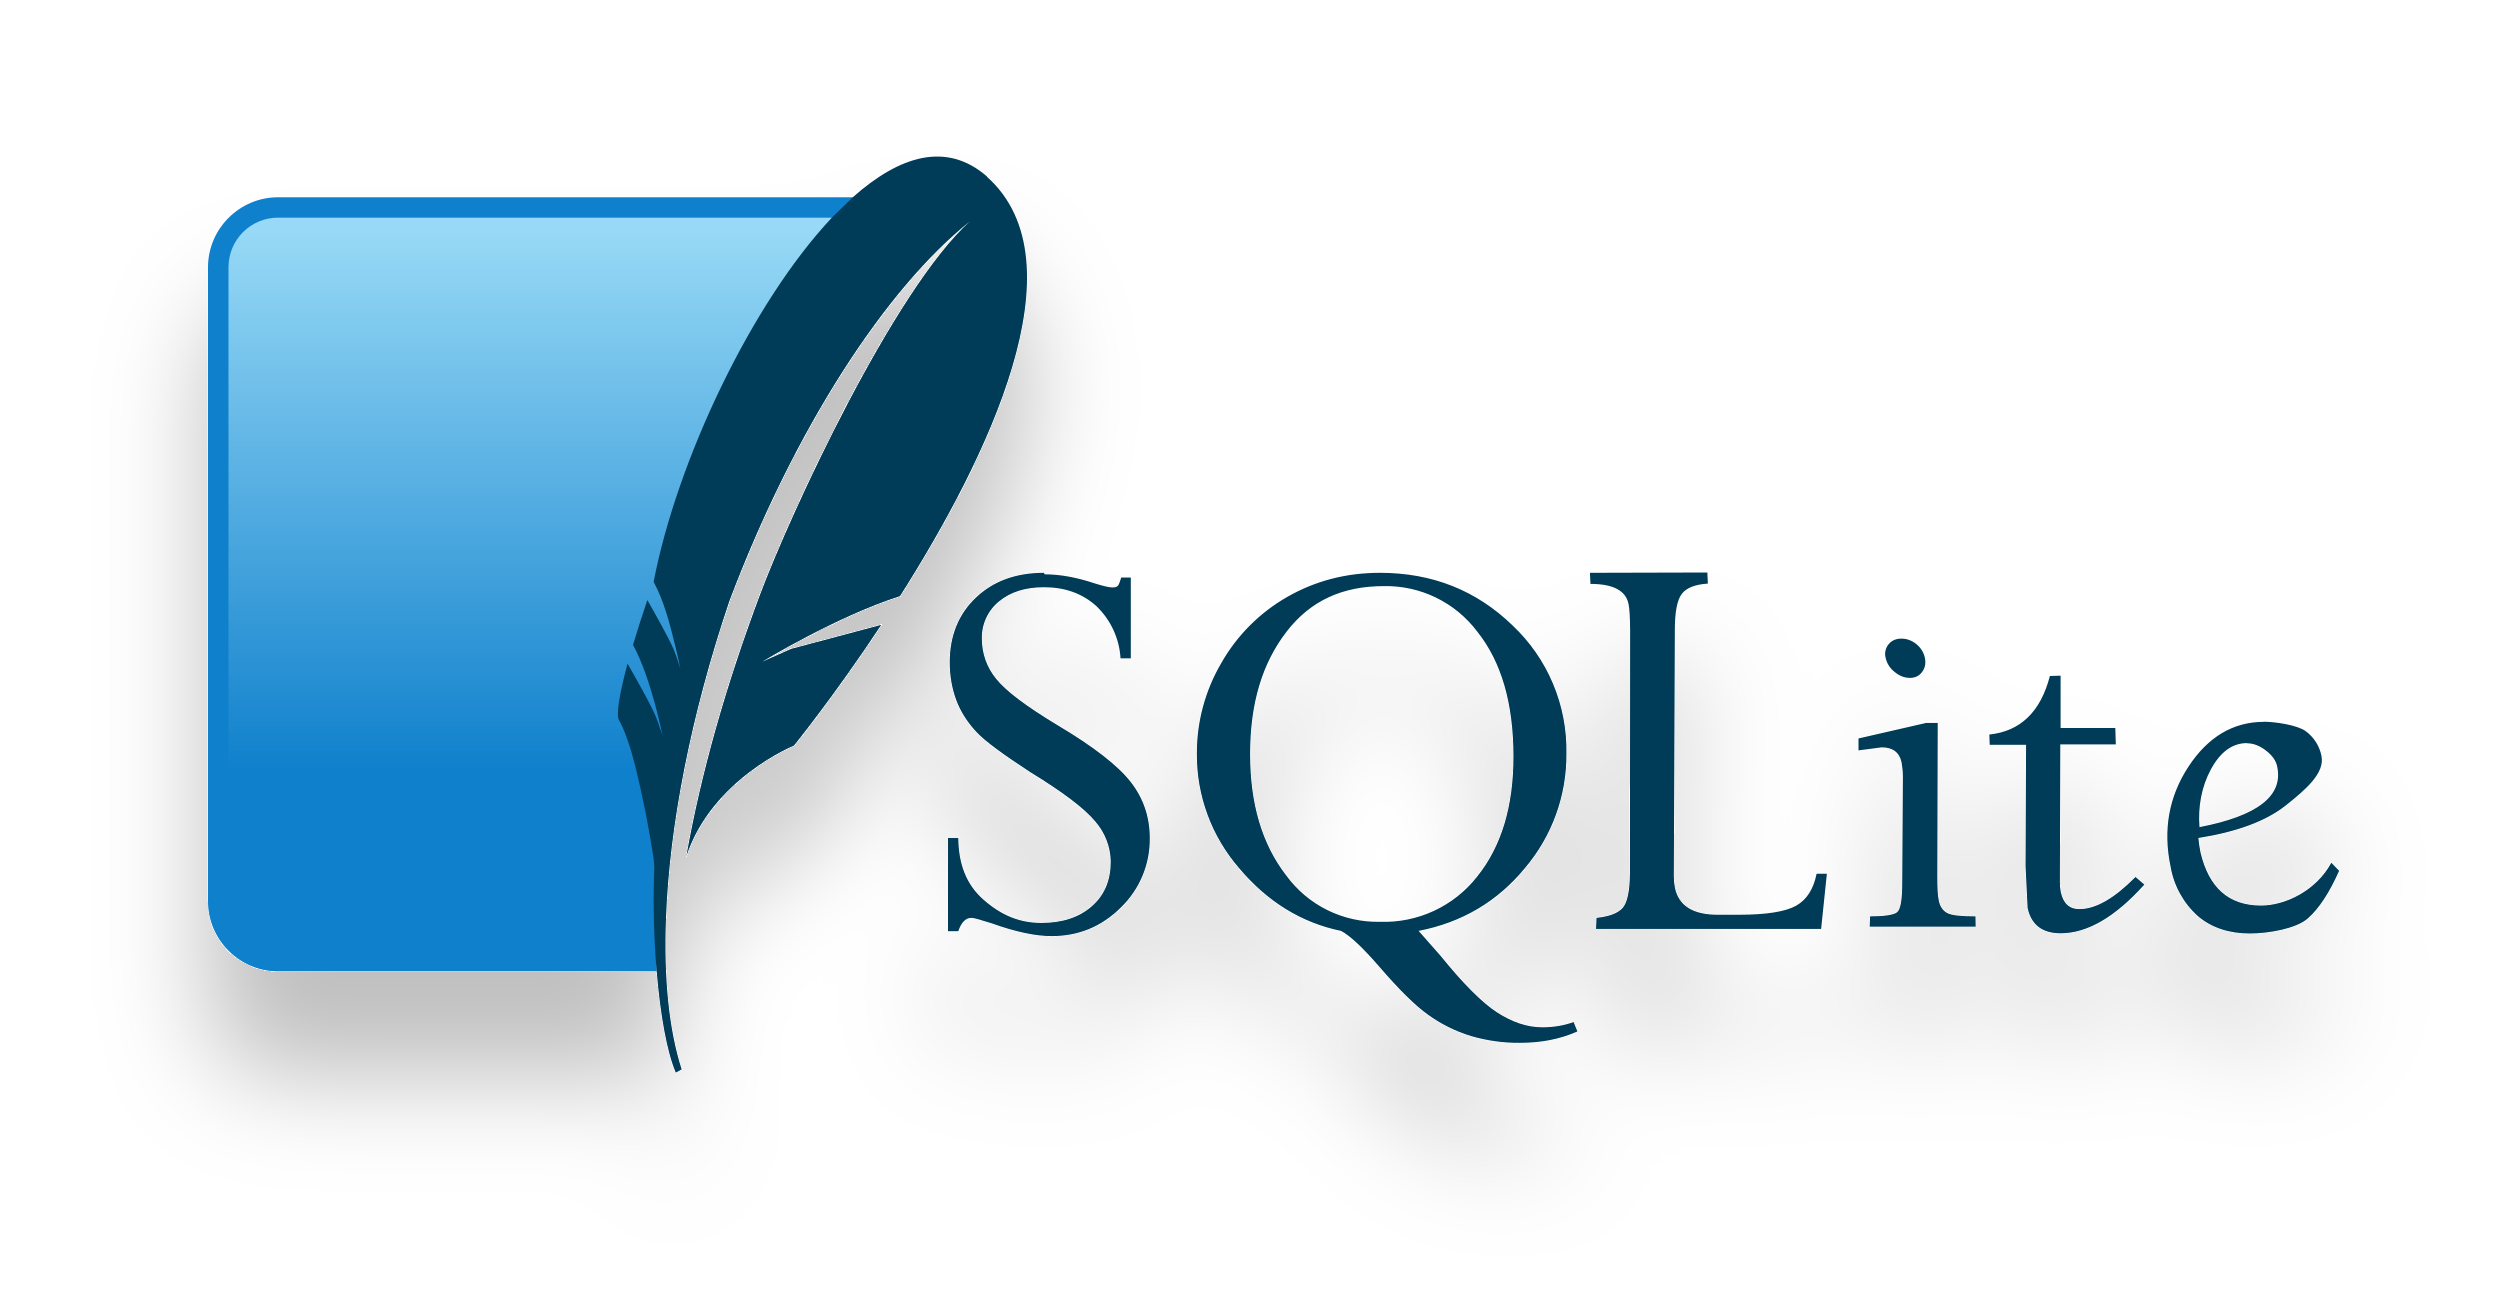
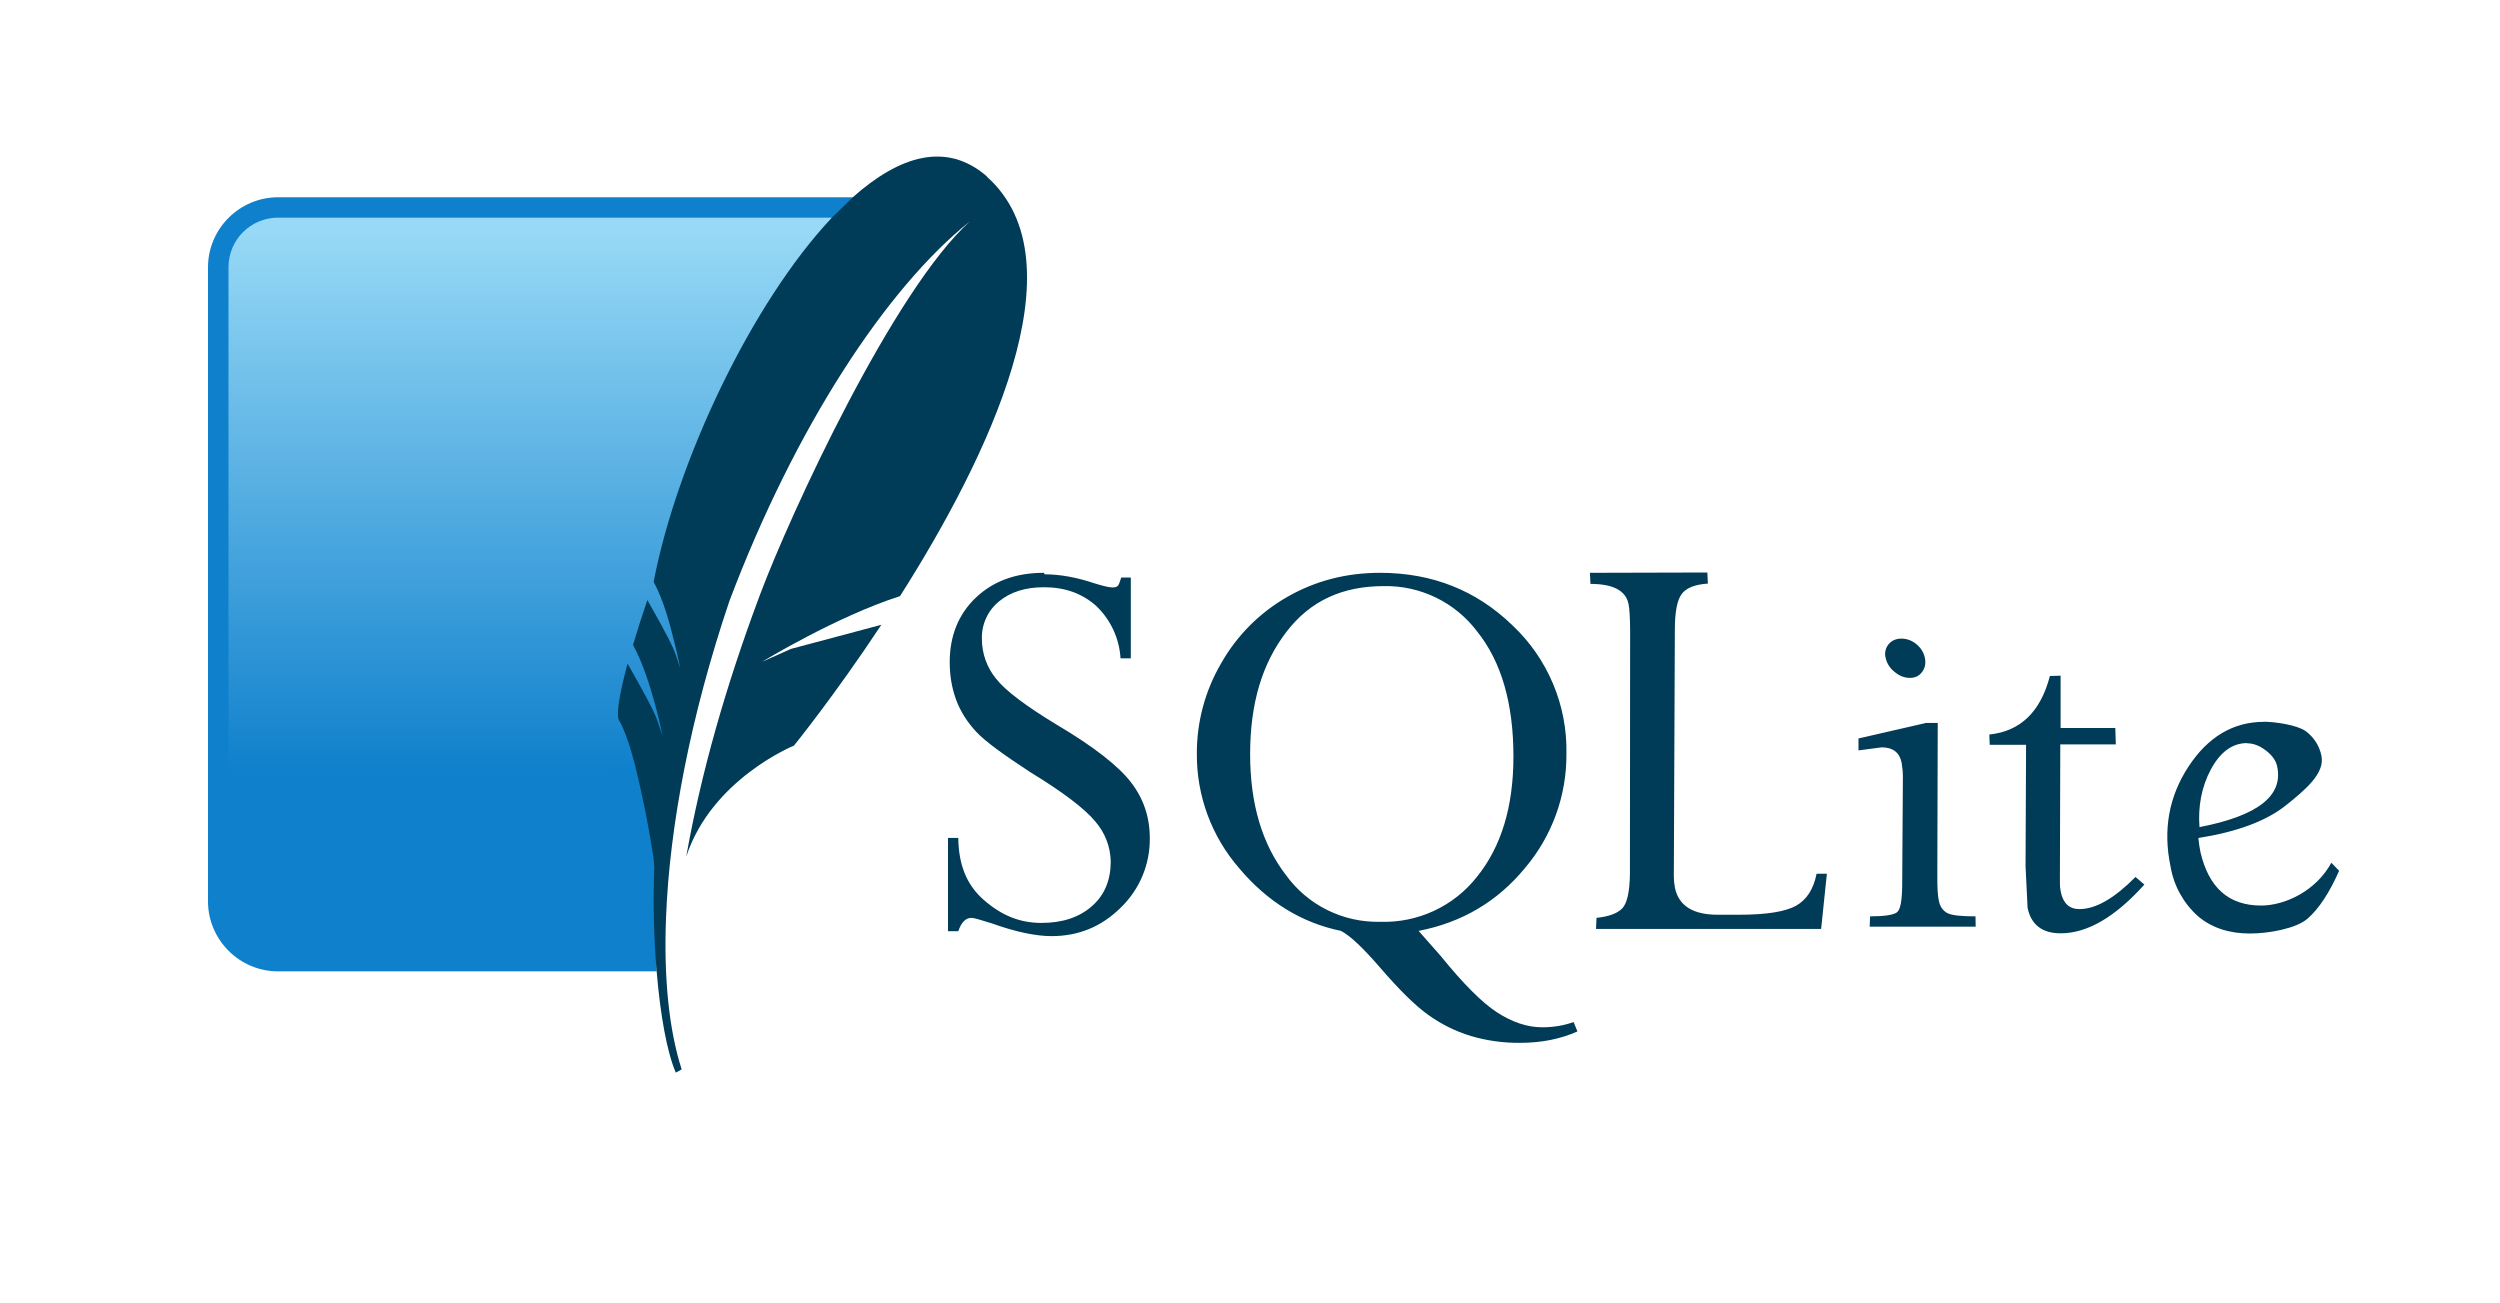
<svg xmlns="http://www.w3.org/2000/svg" width="96" height="50" viewBox="0 0 96 50" fill="none">
  <g id="sqlite-ar21 1" filter="url(#filter0_d_8756_16387)">
    <path id="Vector" d="M40.082 21.996C39.012 21.996 38.143 22.314 37.477 22.945C36.81 23.577 36.469 24.411 36.469 25.427C36.469 25.954 36.554 26.434 36.717 26.876C36.88 27.318 37.143 27.729 37.484 28.097C37.825 28.466 38.523 28.97 39.558 29.648C40.826 30.423 41.652 31.051 42.055 31.54C42.429 31.966 42.641 32.511 42.652 33.079C42.652 33.796 42.419 34.366 41.931 34.796C41.442 35.227 40.795 35.44 39.992 35.44C39.14 35.44 38.442 35.141 37.767 34.548C37.093 33.955 36.81 33.164 36.798 32.176H36.403V35.758H36.798C36.914 35.416 37.085 35.246 37.302 35.246C37.407 35.246 37.651 35.323 38.078 35.455C39.008 35.789 39.776 35.947 40.38 35.947C41.419 35.947 42.303 35.583 43.043 34.847C43.4 34.501 43.683 34.086 43.873 33.628C44.064 33.169 44.159 32.676 44.152 32.179C44.152 31.373 43.908 30.656 43.423 30.032C42.939 29.408 42.005 28.675 40.601 27.842C39.399 27.117 38.612 26.523 38.252 26.066C37.899 25.637 37.706 25.098 37.705 24.543C37.695 24.266 37.75 23.992 37.864 23.74C37.978 23.488 38.15 23.267 38.364 23.093C38.802 22.732 39.372 22.55 40.09 22.55C40.896 22.55 41.563 22.79 42.097 23.271C42.65 23.799 42.983 24.516 43.028 25.279H43.423V22.178H43.055C43.008 22.333 42.97 22.438 42.931 22.488C42.892 22.538 42.822 22.558 42.718 22.558C42.59 22.558 42.361 22.503 42.039 22.403C41.342 22.17 40.706 22.054 40.12 22.054L40.082 21.996ZM52.991 21.996C51.688 21.996 50.51 22.306 49.436 22.918C48.374 23.524 47.495 24.405 46.893 25.469C46.278 26.52 45.955 27.717 45.959 28.935C45.945 30.553 46.524 32.121 47.587 33.343C48.672 34.63 49.983 35.436 51.494 35.746C51.843 35.928 52.336 36.393 52.983 37.142C53.719 37.994 54.332 38.607 54.844 38.971C55.341 39.329 55.894 39.603 56.48 39.782C57.091 39.962 57.726 40.051 58.364 40.045C59.185 40.045 59.914 39.902 60.573 39.607L60.426 39.246C60.05 39.382 59.651 39.448 59.224 39.448C58.651 39.448 58.073 39.254 57.491 38.878C56.91 38.502 56.185 37.773 55.321 36.707L54.475 35.746C56.135 35.424 57.499 34.622 58.557 33.335C59.599 32.108 60.164 30.548 60.151 28.939C60.169 28.018 59.993 27.104 59.636 26.255C59.279 25.407 58.748 24.642 58.077 24.012C56.697 22.674 55.003 21.996 52.991 21.996ZM61.054 21.996L61.073 22.422C61.942 22.422 62.43 22.678 62.535 23.19C62.574 23.372 62.593 23.713 62.597 24.198L62.589 33.548C62.581 34.246 62.481 34.691 62.291 34.885C62.101 35.079 61.775 35.196 61.306 35.246L61.287 35.672H69.931L70.152 33.552H69.757C69.641 34.133 69.385 34.544 68.974 34.777C68.563 35.009 67.83 35.126 66.776 35.126H65.962C65.012 35.126 64.465 34.785 64.318 34.094C64.289 33.949 64.275 33.801 64.275 33.653L64.314 24.194C64.314 23.496 64.403 23.031 64.586 22.798C64.768 22.566 65.101 22.442 65.582 22.41L65.562 21.984L61.054 21.996ZM53.13 22.507C53.826 22.492 54.515 22.643 55.14 22.947C55.766 23.251 56.31 23.7 56.728 24.256C57.658 25.419 58.116 27.024 58.116 29.051C58.116 30.974 57.65 32.509 56.72 33.664C56.28 34.225 55.713 34.675 55.066 34.976C54.42 35.277 53.711 35.421 52.998 35.397C52.297 35.413 51.601 35.259 50.972 34.948C50.343 34.637 49.798 34.178 49.386 33.61C48.463 32.416 48.005 30.865 48.005 28.958C48.005 27 48.471 25.469 49.401 24.26C50.331 23.05 51.572 22.507 53.138 22.507H53.13ZM73.017 24.523C72.808 24.523 72.645 24.593 72.525 24.736C72.464 24.808 72.422 24.894 72.402 24.986C72.382 25.078 72.384 25.173 72.409 25.264C72.456 25.476 72.577 25.666 72.75 25.799C72.932 25.954 73.13 26.031 73.339 26.031C73.548 26.031 73.699 25.954 73.812 25.799C73.924 25.644 73.959 25.469 73.916 25.264C73.874 25.058 73.761 24.876 73.591 24.736C73.42 24.597 73.223 24.523 73.017 24.523ZM78.716 25.958C78.359 27.338 77.58 28.082 76.39 28.206L76.405 28.601H77.801L77.781 33.261L77.859 34.862C77.995 35.51 78.421 35.839 79.127 35.839C80.15 35.839 81.22 35.219 82.344 33.967L82.003 33.676C81.189 34.498 80.476 34.909 79.848 34.909C79.46 34.909 79.227 34.688 79.134 34.25C79.109 34.126 79.097 34 79.1 33.873L79.115 28.586H81.247L81.228 27.954H79.127V25.946L78.716 25.958ZM86.942 27.718C85.752 27.718 84.783 28.299 84.034 29.443C83.286 30.586 83.054 31.866 83.348 33.269C83.471 34.005 83.84 34.677 84.395 35.176C84.922 35.626 85.597 35.847 86.391 35.847C87.136 35.847 88.175 35.653 88.609 35.277C89.043 34.901 89.45 34.281 89.822 33.439L89.524 33.129C88.93 34.222 87.733 34.773 86.826 34.773C85.585 34.773 84.821 34.091 84.5 32.734C84.462 32.551 84.435 32.366 84.418 32.179C85.891 31.947 87.016 31.532 87.771 30.931C88.527 30.33 89.283 29.691 89.144 29.024C89.067 28.642 88.85 28.303 88.535 28.074C88.213 27.842 87.372 27.714 86.907 27.714L86.942 27.718ZM73.932 27.768L71.366 28.357V28.815L72.257 28.698C72.684 28.698 72.94 28.892 73.021 29.28C73.053 29.458 73.07 29.638 73.071 29.819L73.044 34.013C73.037 34.595 72.975 34.932 72.843 35.033C72.711 35.133 72.366 35.188 71.811 35.188L71.796 35.583H75.866L75.859 35.188C75.293 35.188 74.928 35.149 74.766 35.056C74.603 34.963 74.494 34.812 74.448 34.571C74.409 34.397 74.393 34.098 74.393 33.68L74.409 27.76H73.944L73.932 27.768ZM86.291 28.543C86.539 28.543 86.779 28.64 87.019 28.826C87.26 29.012 87.407 29.222 87.446 29.447C87.678 30.563 86.69 31.331 84.461 31.761C84.399 30.985 84.538 30.21 84.899 29.543C85.259 28.877 85.721 28.535 86.287 28.535L86.291 28.543Z" fill="#003B57" />
    <path id="Vector_2" d="M32.751 7.575H10.678C9.197 7.575 7.987 8.784 7.987 10.265V34.61C7.987 36.091 9.197 37.3 10.678 37.3H25.215C25.048 30.067 27.521 16.03 32.751 7.583V7.575Z" fill="#0F80CC" />
    <path id="Vector_3" d="M31.949 8.358H10.678C10.428 8.357 10.18 8.406 9.949 8.502C9.718 8.597 9.508 8.737 9.331 8.914C9.154 9.091 9.014 9.301 8.918 9.532C8.823 9.763 8.774 10.011 8.774 10.261V32.823C13.593 30.974 20.819 29.381 25.82 29.45C26.828 24.198 29.774 13.944 31.945 8.354L31.949 8.358Z" fill="url(#paint0_linear_8756_16387)" />
    <path id="Vector_4" d="M37.899 6.776C36.348 5.427 34.557 5.97 32.751 7.571L31.948 8.354C28.859 11.637 25.99 17.708 25.099 22.345C25.486 23.05 25.719 23.946 25.897 24.671L26.013 25.151L26.13 25.694C26.13 25.694 26.103 25.589 25.99 25.26L25.913 25.047C25.898 25.007 25.883 24.969 25.866 24.93C25.665 24.465 25.106 23.473 24.858 23.042C24.664 23.613 24.48 24.186 24.308 24.764C25.017 26.058 25.447 28.28 25.447 28.28C25.447 28.28 25.409 28.136 25.23 27.632C25.075 27.186 24.284 25.81 24.098 25.485C23.78 26.663 23.653 27.462 23.769 27.655C23.99 28.032 24.203 28.679 24.389 29.392C24.679 30.572 24.916 31.765 25.099 32.967L25.126 33.296C25.074 34.629 25.104 35.964 25.215 37.293C25.354 38.971 25.614 40.413 25.951 41.189L26.176 41.065C25.688 39.545 25.486 37.549 25.575 35.25C25.707 31.734 26.517 27.497 28.01 23.077C30.53 16.41 34.038 11.06 37.244 8.501C34.321 11.137 30.367 19.681 29.181 22.845C27.855 26.388 26.917 29.706 26.351 32.897C27.328 29.912 30.487 28.632 30.487 28.632C30.487 28.632 32.038 26.721 33.844 23.992L30.382 24.915L29.266 25.411C29.266 25.411 32.115 23.674 34.561 22.891C37.922 17.596 41.586 10.071 37.895 6.784" fill="#003B57" />
  </g>
  <defs>
-     <filter id="filter0_d_8756_16387" x="-3.529" y="0" width="103.294" height="55.647" filterUnits="userSpaceOnUse" color-interpolation-filters="sRGB">
-       <feFlood flood-opacity="0" result="BackgroundImageFix" />
-       <feColorMatrix in="SourceAlpha" type="matrix" values="0 0 0 0 0 0 0 0 0 0 0 0 0 0 0 0 0 0 127 0" result="hardAlpha" />
-       <feOffset dy="4" />
-       <feGaussianBlur stdDeviation="2" />
-       <feComposite in2="hardAlpha" operator="out" />
-       <feColorMatrix type="matrix" values="0 0 0 0 0 0 0 0 0 0 0 0 0 0 0 0 0 0 0.25 0" />
-       <feBlend mode="normal" in2="BackgroundImageFix" result="effect1_dropShadow_8756_16387" />
-       <feBlend mode="normal" in="SourceGraphic" in2="effect1_dropShadow_8756_16387" result="shape" />
-     </filter>
    <linearGradient id="paint0_linear_8756_16387" x1="22.137" y1="8.862" x2="22.137" y2="31.466" gradientUnits="userSpaceOnUse">
      <stop stop-color="#97D9F6" />
      <stop offset="0.92" stop-color="#0F80CC" />
      <stop offset="1" stop-color="#0F80CC" />
    </linearGradient>
  </defs>
</svg>
